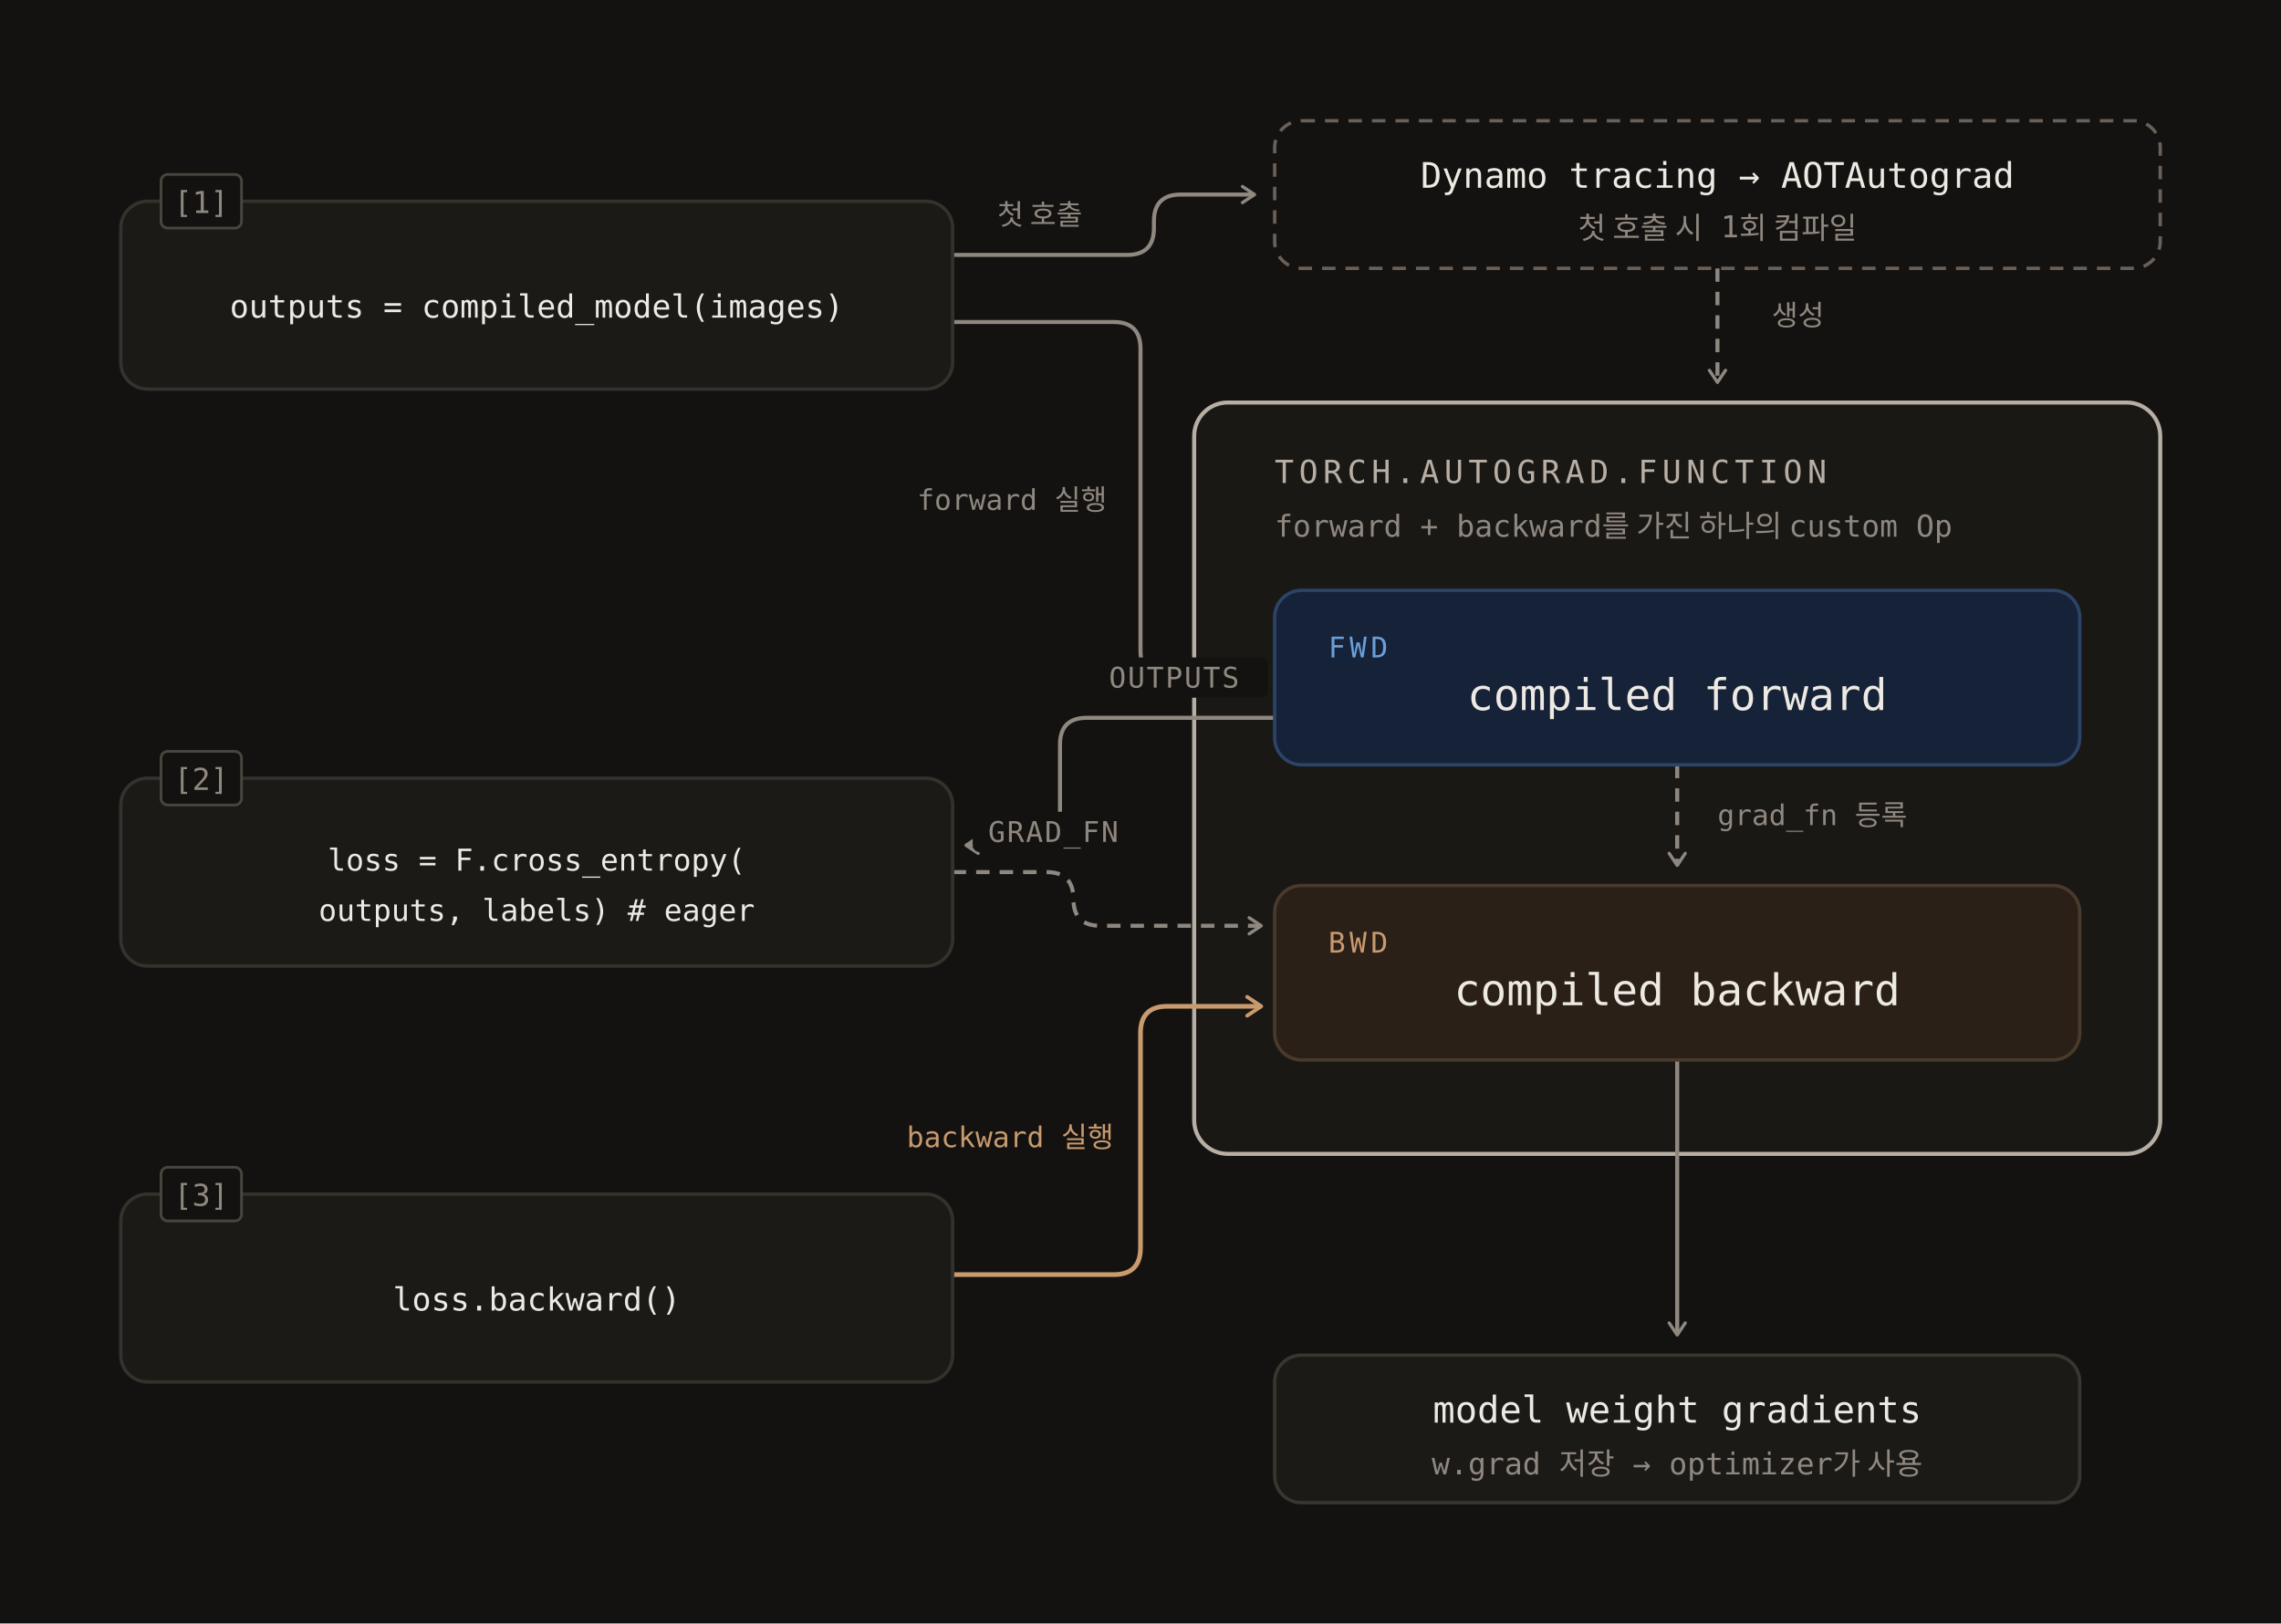
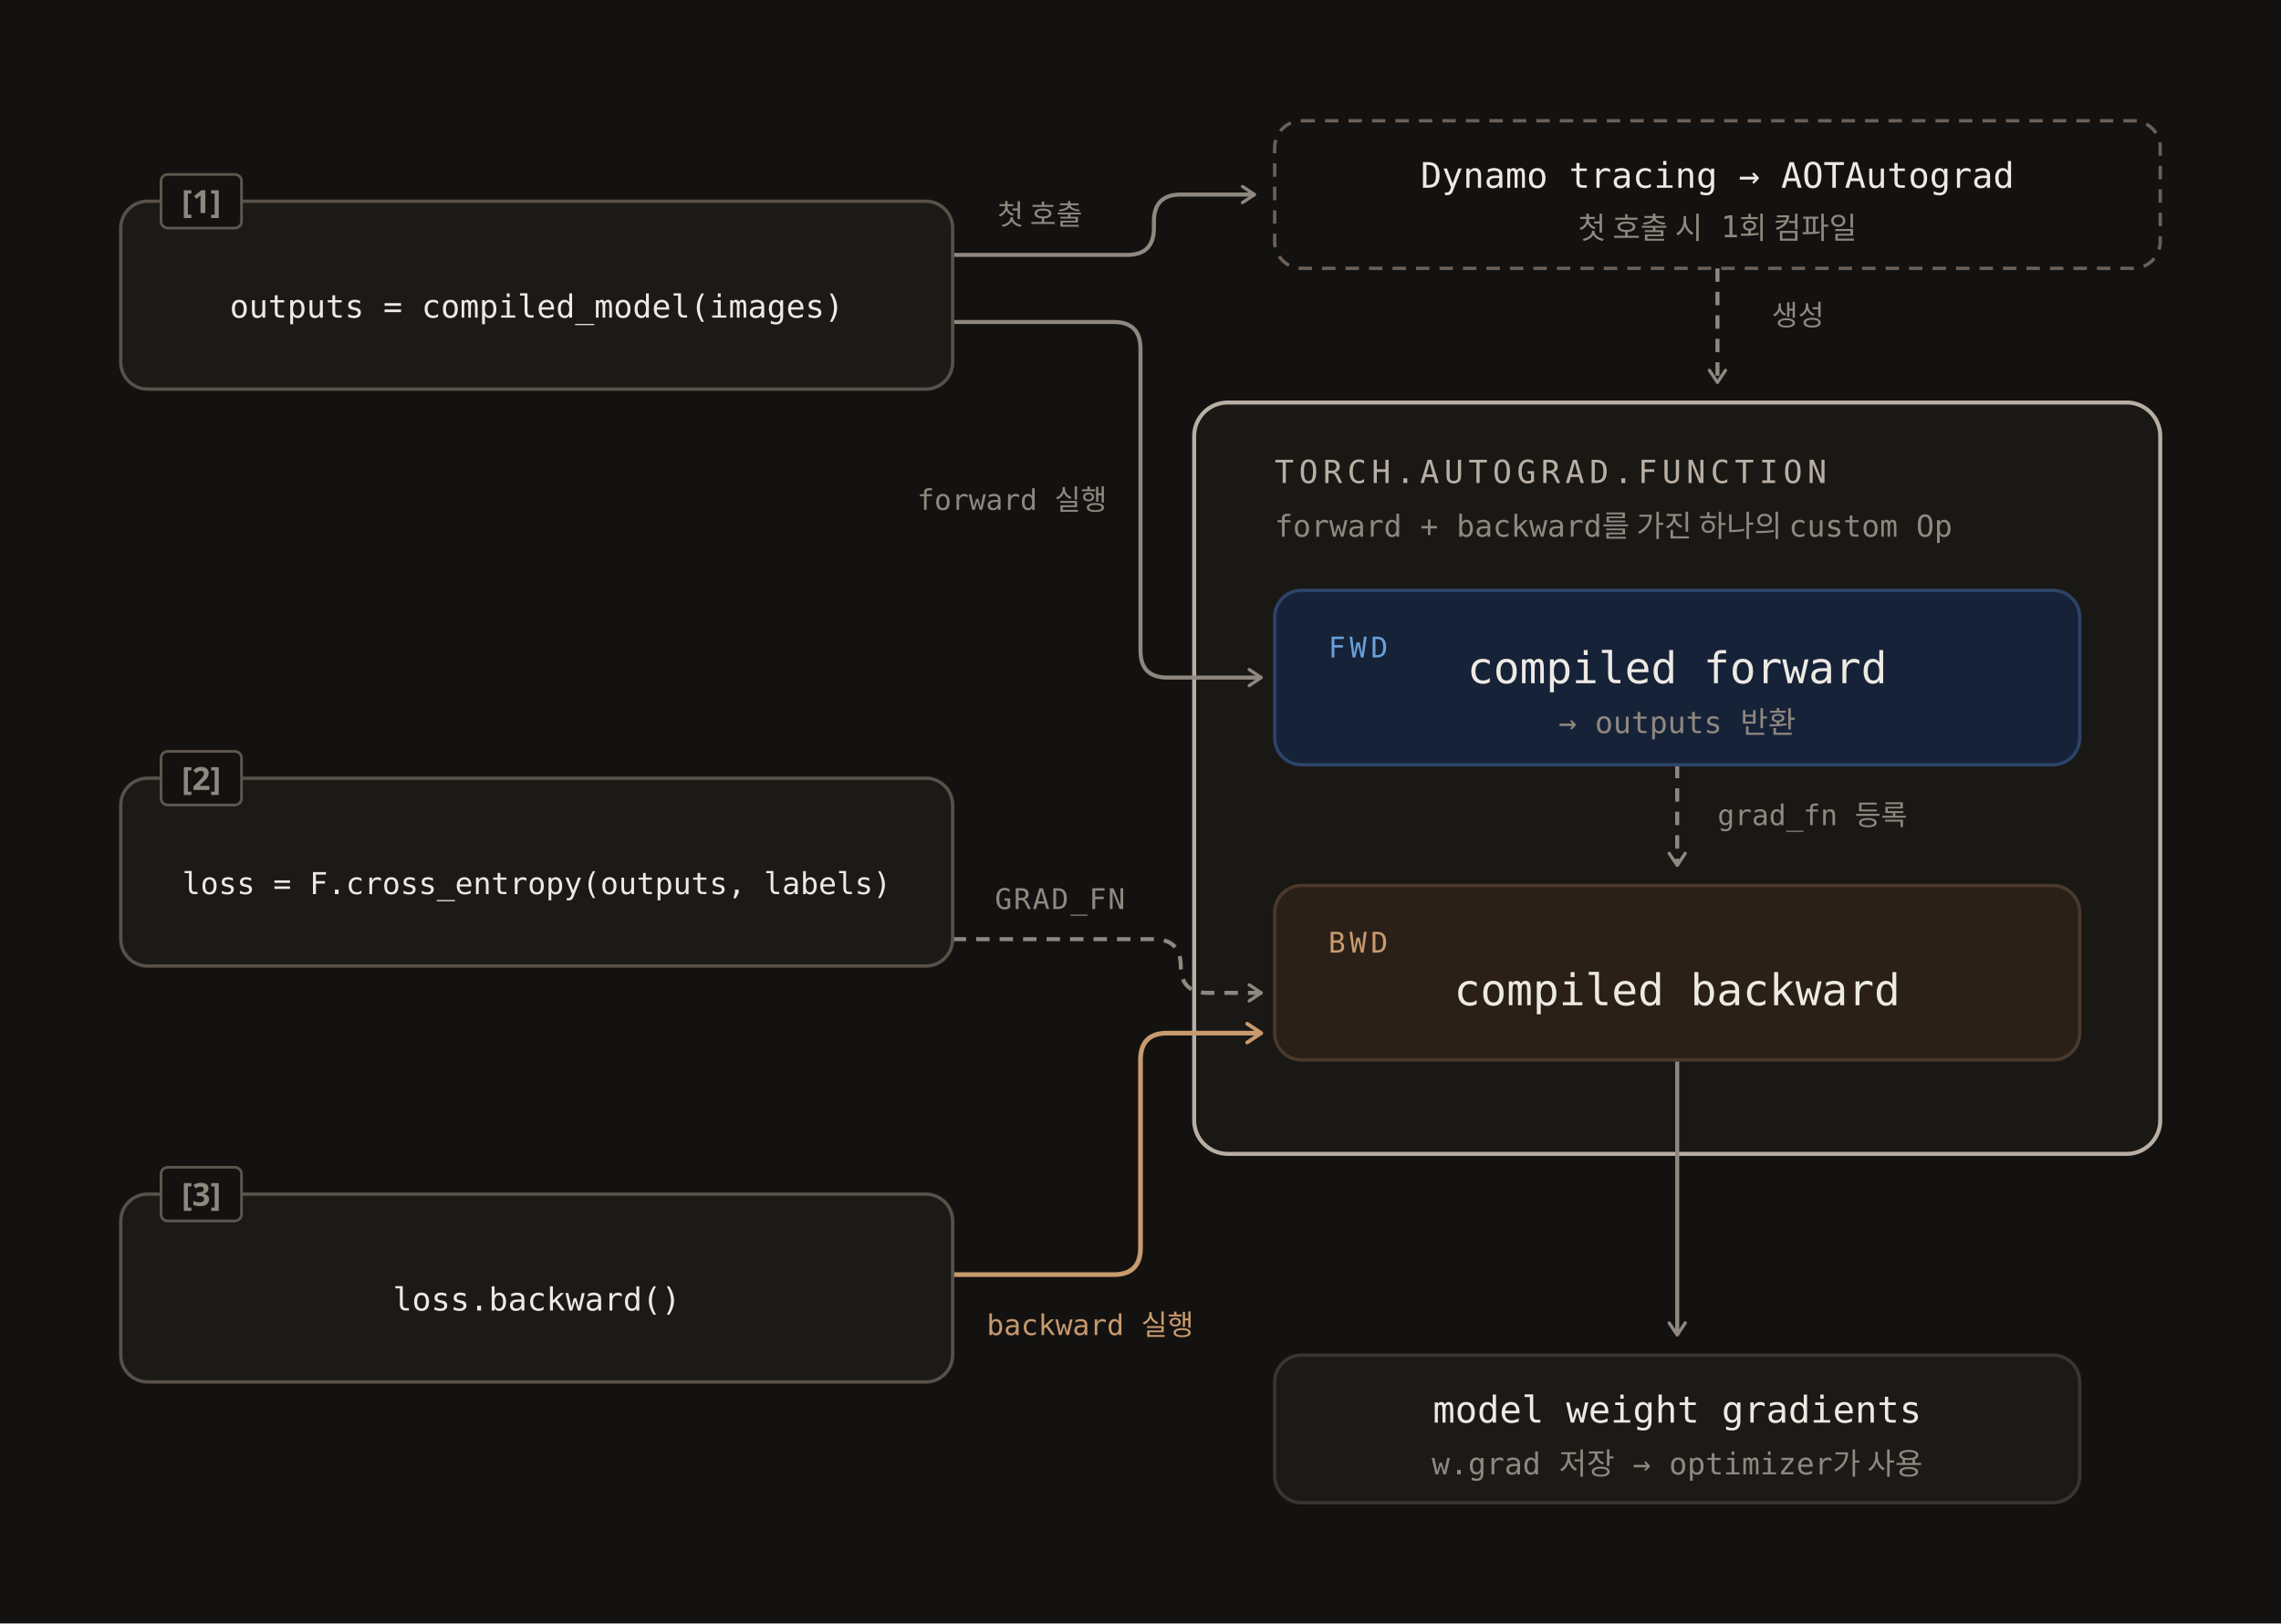
<svg xmlns="http://www.w3.org/2000/svg" viewBox="0 0 680 484" width="680" height="484" role="img" aria-labelledby="ctf-dark-title ctf-dark-desc">
  <defs>
    <marker id="ctfd-arr" viewBox="0 0 10 10" refX="8" refY="5" markerWidth="5" markerHeight="5" orient="auto-start-reverse">
      <path d="M2 1L8 5L2 9" fill="none" stroke="#8F8880" stroke-width="1.6" stroke-linecap="round" stroke-linejoin="round" />
    </marker>
    <marker id="ctfd-arr-warm" viewBox="0 0 10 10" refX="8" refY="5" markerWidth="5" markerHeight="5" orient="auto-start-reverse">
      <path d="M2 1L8 5L2 9" fill="none" stroke="#C89A6E" stroke-width="1.6" stroke-linecap="round" stroke-linejoin="round" />
    </marker>
  </defs>
  <rect width="680" height="484" fill="#141210" />
  <rect x="356" y="120" width="288" height="224" rx="10" fill="#1A1815" stroke="#B8AFA4" stroke-width="1.2" />
  <text x="380" y="144" font-family="'DM Mono', monospace" font-size="9.5" font-weight="500" letter-spacing="1.5" fill="#B8AFA4">TORCH.AUTOGRAD.FUNCTION</text>
  <text x="380" y="160" font-family="'DM Mono', monospace" font-size="9" fill="#8F8880">forward + backward를 가진 하나의 custom Op</text>
  <path d="M284 76 H336 Q344 76 344 68 V66 Q344 58 352 58 H374" fill="none" stroke="#8F8880" stroke-width="1.2" marker-end="url(#ctfd-arr)" />
  <rect x="288" y="58" width="44" height="12" rx="2" fill="#141210" />
  <text x="310" y="67" font-family="'DM Mono', monospace" font-size="8.5" fill="#8F8880" text-anchor="middle">첫 호출</text>
  <path d="M512 80 V114" fill="none" stroke="#8F8880" stroke-width="1.2" stroke-dasharray="4,3" marker-end="url(#ctfd-arr)" />
  <rect x="520" y="88" width="32" height="12" rx="2" fill="#141210" />
  <text x="536" y="97" font-family="'DM Mono', monospace" font-size="8.5" fill="#8F8880" text-anchor="middle">생성</text>
  <path d="M284 96 H332 Q340 96 340 104 V194 Q340 202 348 202 H376" fill="none" stroke="#8F8880" stroke-width="1.2" marker-end="url(#ctfd-arr)" />
  <rect x="266" y="142" width="66" height="14" rx="2" fill="#141210" />
  <text x="330" y="152" font-family="'DM Mono', monospace" font-size="8.5" fill="#8F8880" text-anchor="end">forward 실행</text>
-   <path d="M380 214 H324 Q316 214 316 222 V244 Q316 252 308 252 H288" fill="none" stroke="#8F8880" stroke-width="1.2" marker-end="url(#ctfd-arr)" />
-   <rect x="322" y="196" width="56" height="12" rx="2" fill="#141210" />
-   <text x="350" y="205" font-family="'DM Mono', monospace" font-size="8.5" fill="#8F8880" text-anchor="middle" letter-spacing="0.5">OUTPUTS</text>
  <path d="M500 228 V258" fill="none" stroke="#8F8880" stroke-width="1.2" stroke-dasharray="4,3" marker-end="url(#ctfd-arr)" />
  <rect x="508" y="236" width="80" height="14" rx="2" fill="#1A1815" />
  <text x="512" y="246" font-family="'DM Mono', monospace" font-size="8.5" fill="#8F8880">grad_fn 등록</text>
-   <path d="M284 260 H312 Q320 260 320 268 V268 Q320 276 328 276 H376" fill="none" stroke="#8F8880" stroke-width="1.2" stroke-dasharray="4,3" marker-end="url(#ctfd-arr)" />
-   <rect x="290" y="242" width="48" height="12" rx="2" fill="#141210" />
-   <text x="314" y="251" font-family="'DM Mono', monospace" font-size="8.5" fill="#8F8880" text-anchor="middle" letter-spacing="0.5">GRAD_FN</text>
-   <path d="M284 380 H332 Q340 380 340 372 V308 Q340 300 348 300 H376" fill="none" stroke="#C89A6E" stroke-width="1.4" marker-end="url(#ctfd-arr-warm)" />
-   <rect x="260" y="332" width="74" height="14" rx="2" fill="#141210" />
-   <text x="332" y="342" font-family="'DM Mono', monospace" font-size="8.5" fill="#C89A6E" text-anchor="end">backward 실행</text>
+   <path d="M284 280 H344 Q352 280 352 288 V288 Q352 296 360 296 H376" fill="none" stroke="#8F8880" stroke-width="1.2" stroke-dasharray="4,3" marker-end="url(#ctfd-arr)" />
+   <rect x="292" y="262" width="48" height="12" rx="2" fill="#141210" />
+   <text x="316" y="271" font-family="'DM Mono', monospace" font-size="8.5" fill="#8F8880" text-anchor="middle" letter-spacing="0.5">GRAD_FN</text>
+   <path d="M284 380 H332 Q340 380 340 372 V316 Q340 308 348 308 H376" fill="none" stroke="#C89A6E" stroke-width="1.4" marker-end="url(#ctfd-arr-warm)" />
+   <rect x="288" y="388" width="74" height="14" rx="2" fill="#141210" />
+   <text x="325" y="398" font-family="'DM Mono', monospace" font-size="8.5" fill="#C89A6E" text-anchor="middle">backward 실행</text>
  <path d="M500 316 V398" fill="none" stroke="#8F8880" stroke-width="1.2" marker-end="url(#ctfd-arr)" />
-   <rect x="36" y="60" width="248" height="56" rx="8" fill="#1C1A17" stroke="#35312C" stroke-width="1" />
-   <rect x="48" y="52" width="24" height="16" rx="2" fill="#141210" stroke="#4A453E" stroke-width="0.8" />
-   <text x="60" y="63.5" font-family="'DM Mono', monospace" font-size="9" font-weight="500" fill="#8F8880" text-anchor="middle">[1]</text>
+   <rect x="36" y="60" width="248" height="56" rx="8" fill="#1C1A17" stroke="#57514A" stroke-width="1" />
+   <rect x="48" y="52" width="24" height="16" rx="2" fill="#141210" stroke="#5D574F" stroke-width="0.8" />
+   <text x="60" y="63.5" font-family="'Pretendard', sans-serif" font-size="9.5" font-weight="600" fill="#8F8880" text-anchor="middle">[1]</text>
  <text x="160" y="92" font-family="'DM Mono', monospace" font-size="9.5" font-weight="500" fill="#EDE9E3" text-anchor="middle" dominant-baseline="middle">outputs = compiled_model(images)</text>
-   <rect x="36" y="232" width="248" height="56" rx="8" fill="#1C1A17" stroke="#35312C" stroke-width="1" />
-   <rect x="48" y="224" width="24" height="16" rx="2" fill="#141210" stroke="#4A453E" stroke-width="0.8" />
-   <text x="60" y="235.5" font-family="'DM Mono', monospace" font-size="9" font-weight="500" fill="#8F8880" text-anchor="middle">[2]</text>
-   <text x="160" y="257" font-family="'DM Mono', monospace" font-size="9" font-weight="500" fill="#EDE9E3" text-anchor="middle" dominant-baseline="middle">loss = F.cross_entropy(</text>
-   <text x="160" y="272" font-family="'DM Mono', monospace" font-size="9" font-weight="500" fill="#EDE9E3" text-anchor="middle" dominant-baseline="middle">outputs, labels)  # eager</text>
-   <rect x="36" y="356" width="248" height="56" rx="8" fill="#1C1A17" stroke="#35312C" stroke-width="1" />
-   <rect x="48" y="348" width="24" height="16" rx="2" fill="#141210" stroke="#4A453E" stroke-width="0.8" />
-   <text x="60" y="359.5" font-family="'DM Mono', monospace" font-size="9" font-weight="500" fill="#8F8880" text-anchor="middle">[3]</text>
+   <rect x="36" y="232" width="248" height="56" rx="8" fill="#1C1A17" stroke="#57514A" stroke-width="1" />
+   <rect x="48" y="224" width="24" height="16" rx="2" fill="#141210" stroke="#5D574F" stroke-width="0.8" />
+   <text x="60" y="235.5" font-family="'Pretendard', sans-serif" font-size="9.5" font-weight="600" fill="#8F8880" text-anchor="middle">[2]</text>
+   <text x="160" y="264" font-family="'DM Mono', monospace" font-size="9" font-weight="500" fill="#EDE9E3" text-anchor="middle" dominant-baseline="middle">loss = F.cross_entropy(outputs, labels)</text>
+   <rect x="36" y="356" width="248" height="56" rx="8" fill="#1C1A17" stroke="#57514A" stroke-width="1" />
+   <rect x="48" y="348" width="24" height="16" rx="2" fill="#141210" stroke="#5D574F" stroke-width="0.8" />
+   <text x="60" y="359.5" font-family="'Pretendard', sans-serif" font-size="9.5" font-weight="600" fill="#8F8880" text-anchor="middle">[3]</text>
  <text x="160" y="388" font-family="'DM Mono', monospace" font-size="9.5" font-weight="500" fill="#EDE9E3" text-anchor="middle" dominant-baseline="middle">loss.backward()</text>
  <rect x="380" y="36" width="264" height="44" rx="8" fill="#141210" stroke="#6A6058" stroke-width="1" stroke-dasharray="4,3" />
  <text x="512" y="53" font-family="'DM Mono', monospace" font-size="10.5" font-weight="500" fill="#EDE9E3" text-anchor="middle" dominant-baseline="middle">Dynamo tracing → AOTAutograd</text>
  <text x="512" y="68" font-family="'DM Mono', monospace" font-size="9" fill="#8F8880" text-anchor="middle" dominant-baseline="middle">첫 호출 시 1회 컴파일</text>
  <rect x="380" y="176" width="240" height="52" rx="8" fill="#162238" stroke="#2C4468" stroke-width="1" />
  <text x="396" y="196" font-family="'DM Mono', monospace" font-size="8.5" font-weight="500" letter-spacing="1.2" fill="#6A9FD8">FWD</text>
-   <text x="500" y="208" font-family="'DM Mono', monospace" font-size="13" font-weight="500" fill="#EDE9E3" text-anchor="middle" dominant-baseline="middle">compiled forward</text>
+   <text x="500" y="200" font-family="'DM Mono', monospace" font-size="13" font-weight="500" fill="#EDE9E3" text-anchor="middle" dominant-baseline="middle">compiled forward</text>
+   <text x="500" y="216" font-family="'DM Mono', monospace" font-size="9" fill="#8F8880" text-anchor="middle" dominant-baseline="middle">→ outputs 반환</text>
  <rect x="380" y="264" width="240" height="52" rx="8" fill="#2A2018" stroke="#4A3A2C" stroke-width="1" />
  <text x="396" y="284" font-family="'DM Mono', monospace" font-size="8.5" font-weight="500" letter-spacing="1.2" fill="#C89A6E">BWD</text>
  <text x="500" y="296" font-family="'DM Mono', monospace" font-size="13" font-weight="500" fill="#EDE9E3" text-anchor="middle" dominant-baseline="middle">compiled backward</text>
  <rect x="380" y="404" width="240" height="44" rx="8" fill="#1C1A17" stroke="#3A362F" stroke-width="1" />
  <text x="500" y="421" font-family="'DM Mono', monospace" font-size="11" font-weight="500" fill="#EDE9E3" text-anchor="middle" dominant-baseline="middle">model weight gradients</text>
  <text x="500" y="437" font-family="'DM Mono', monospace" font-size="9" fill="#8F8880" text-anchor="middle" dominant-baseline="middle">w.grad 저장 → optimizer가 사용</text>
</svg>
